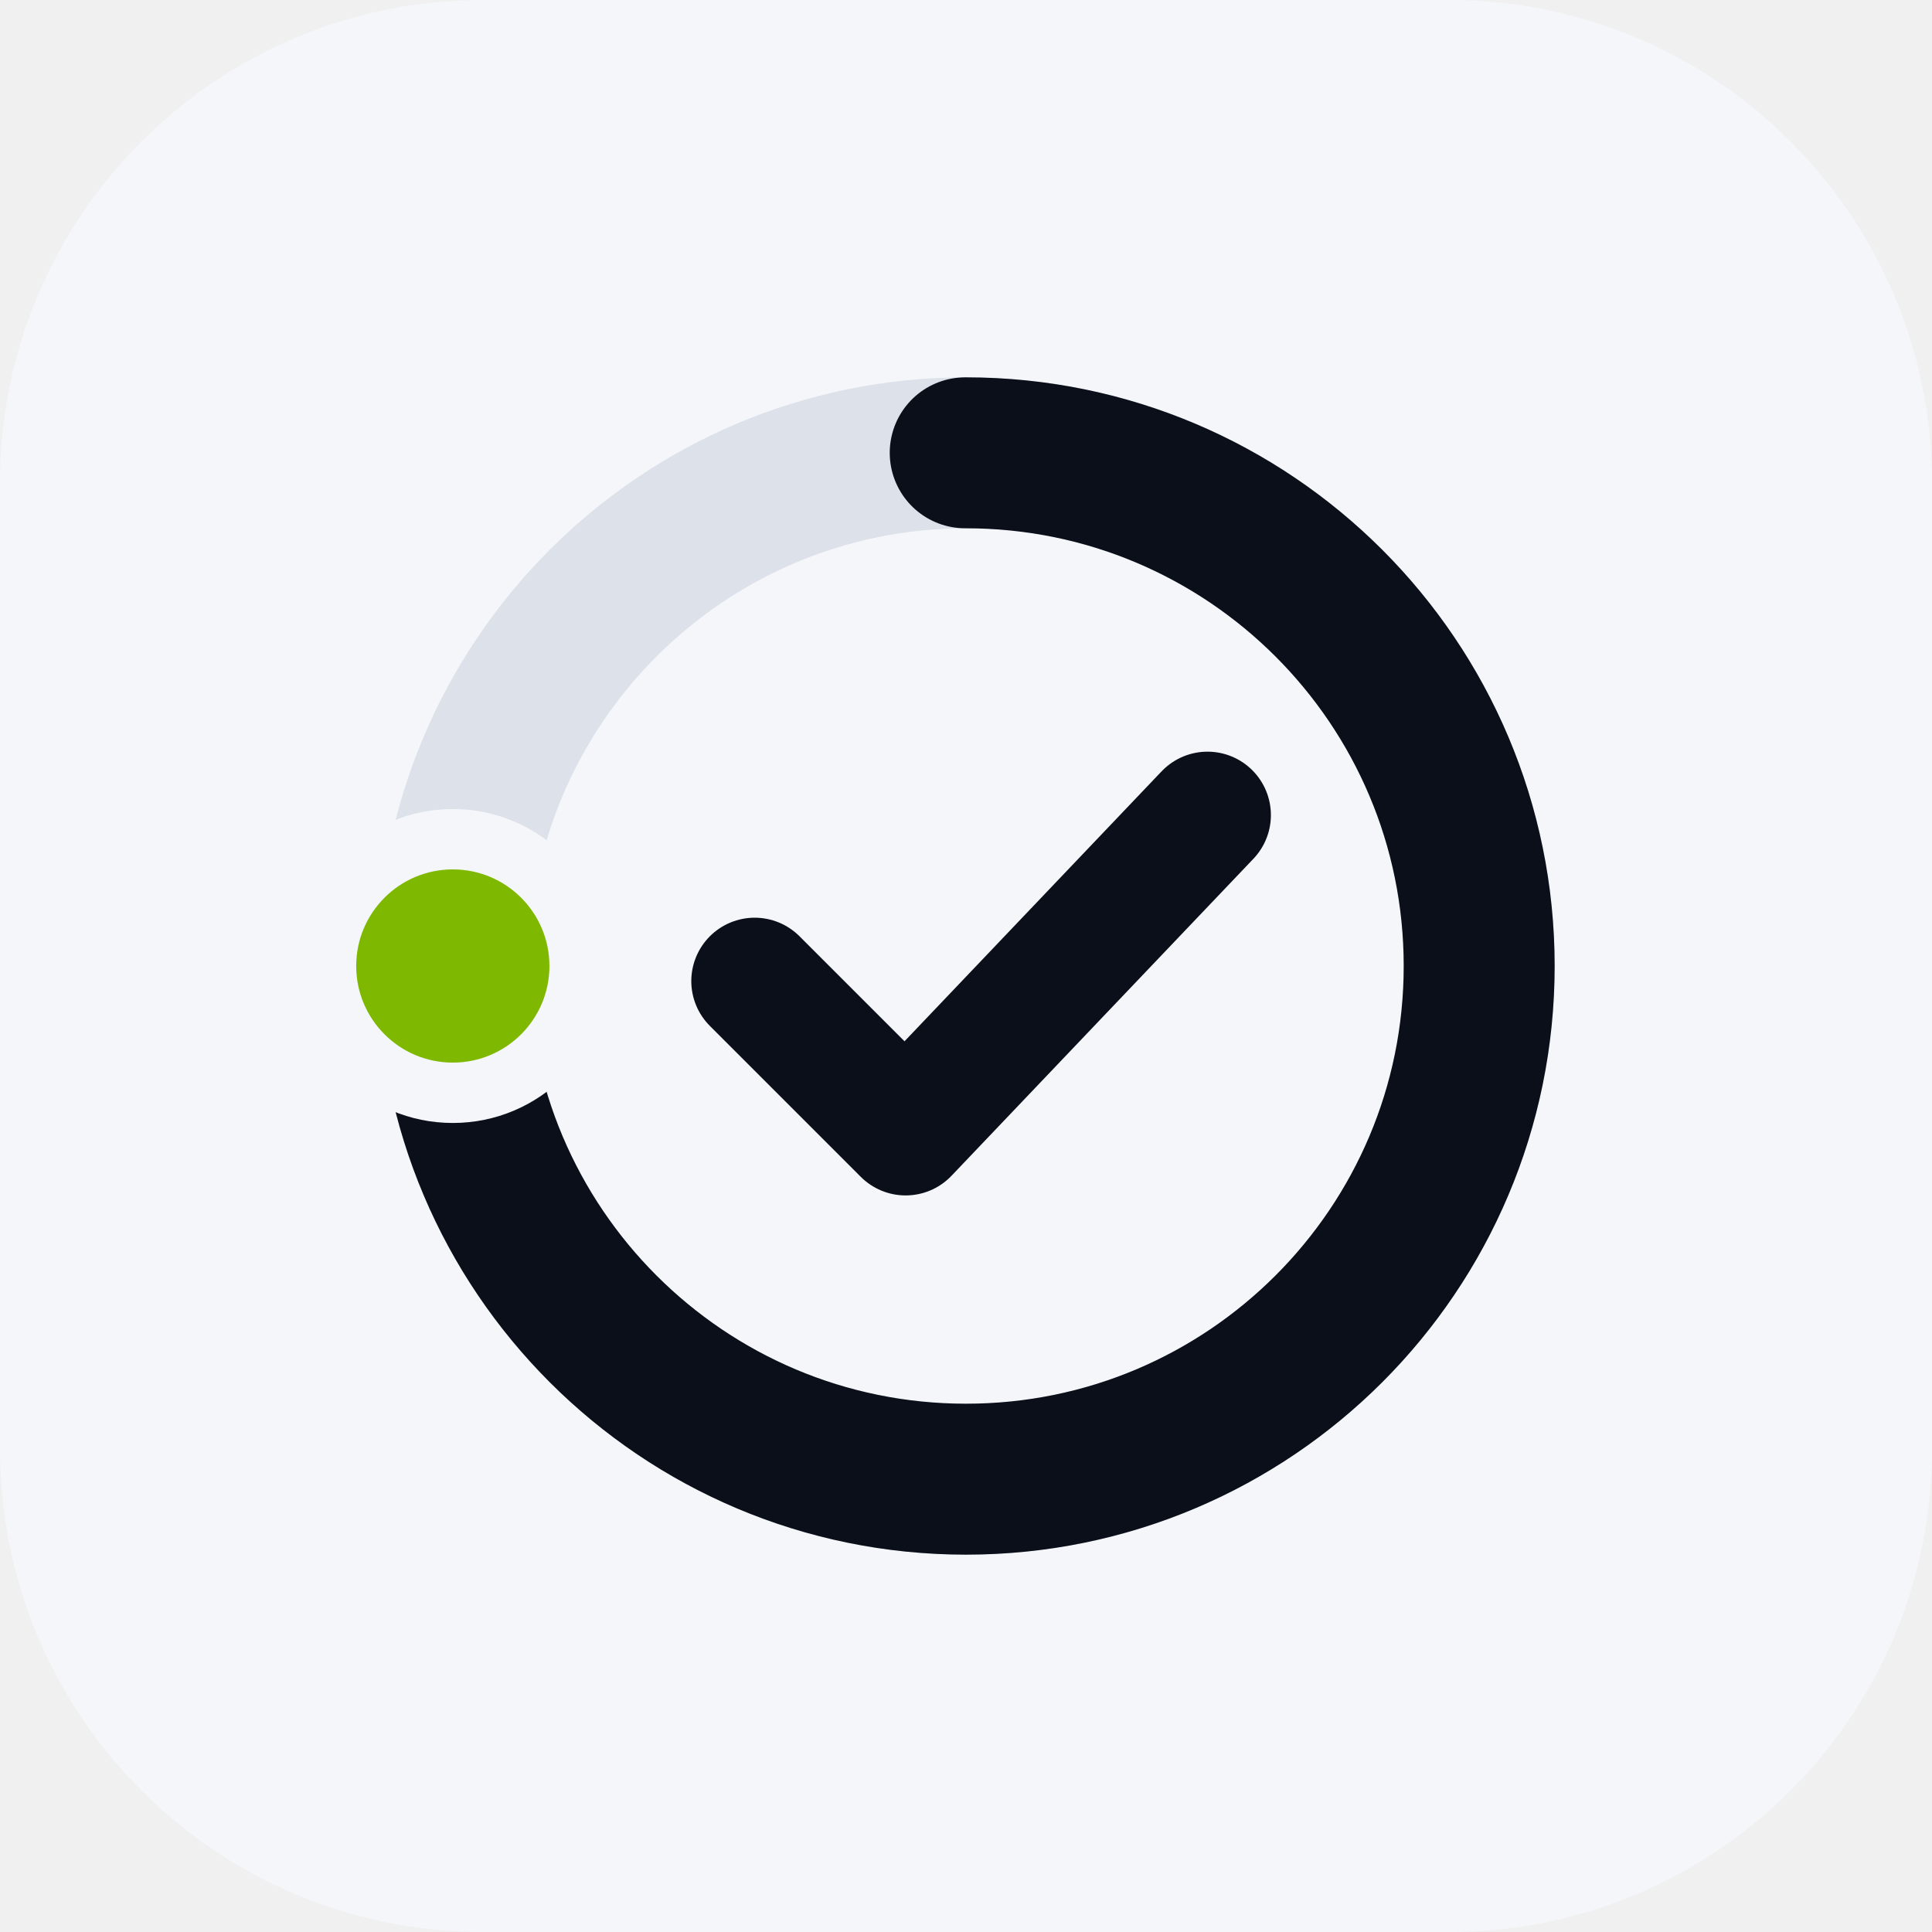
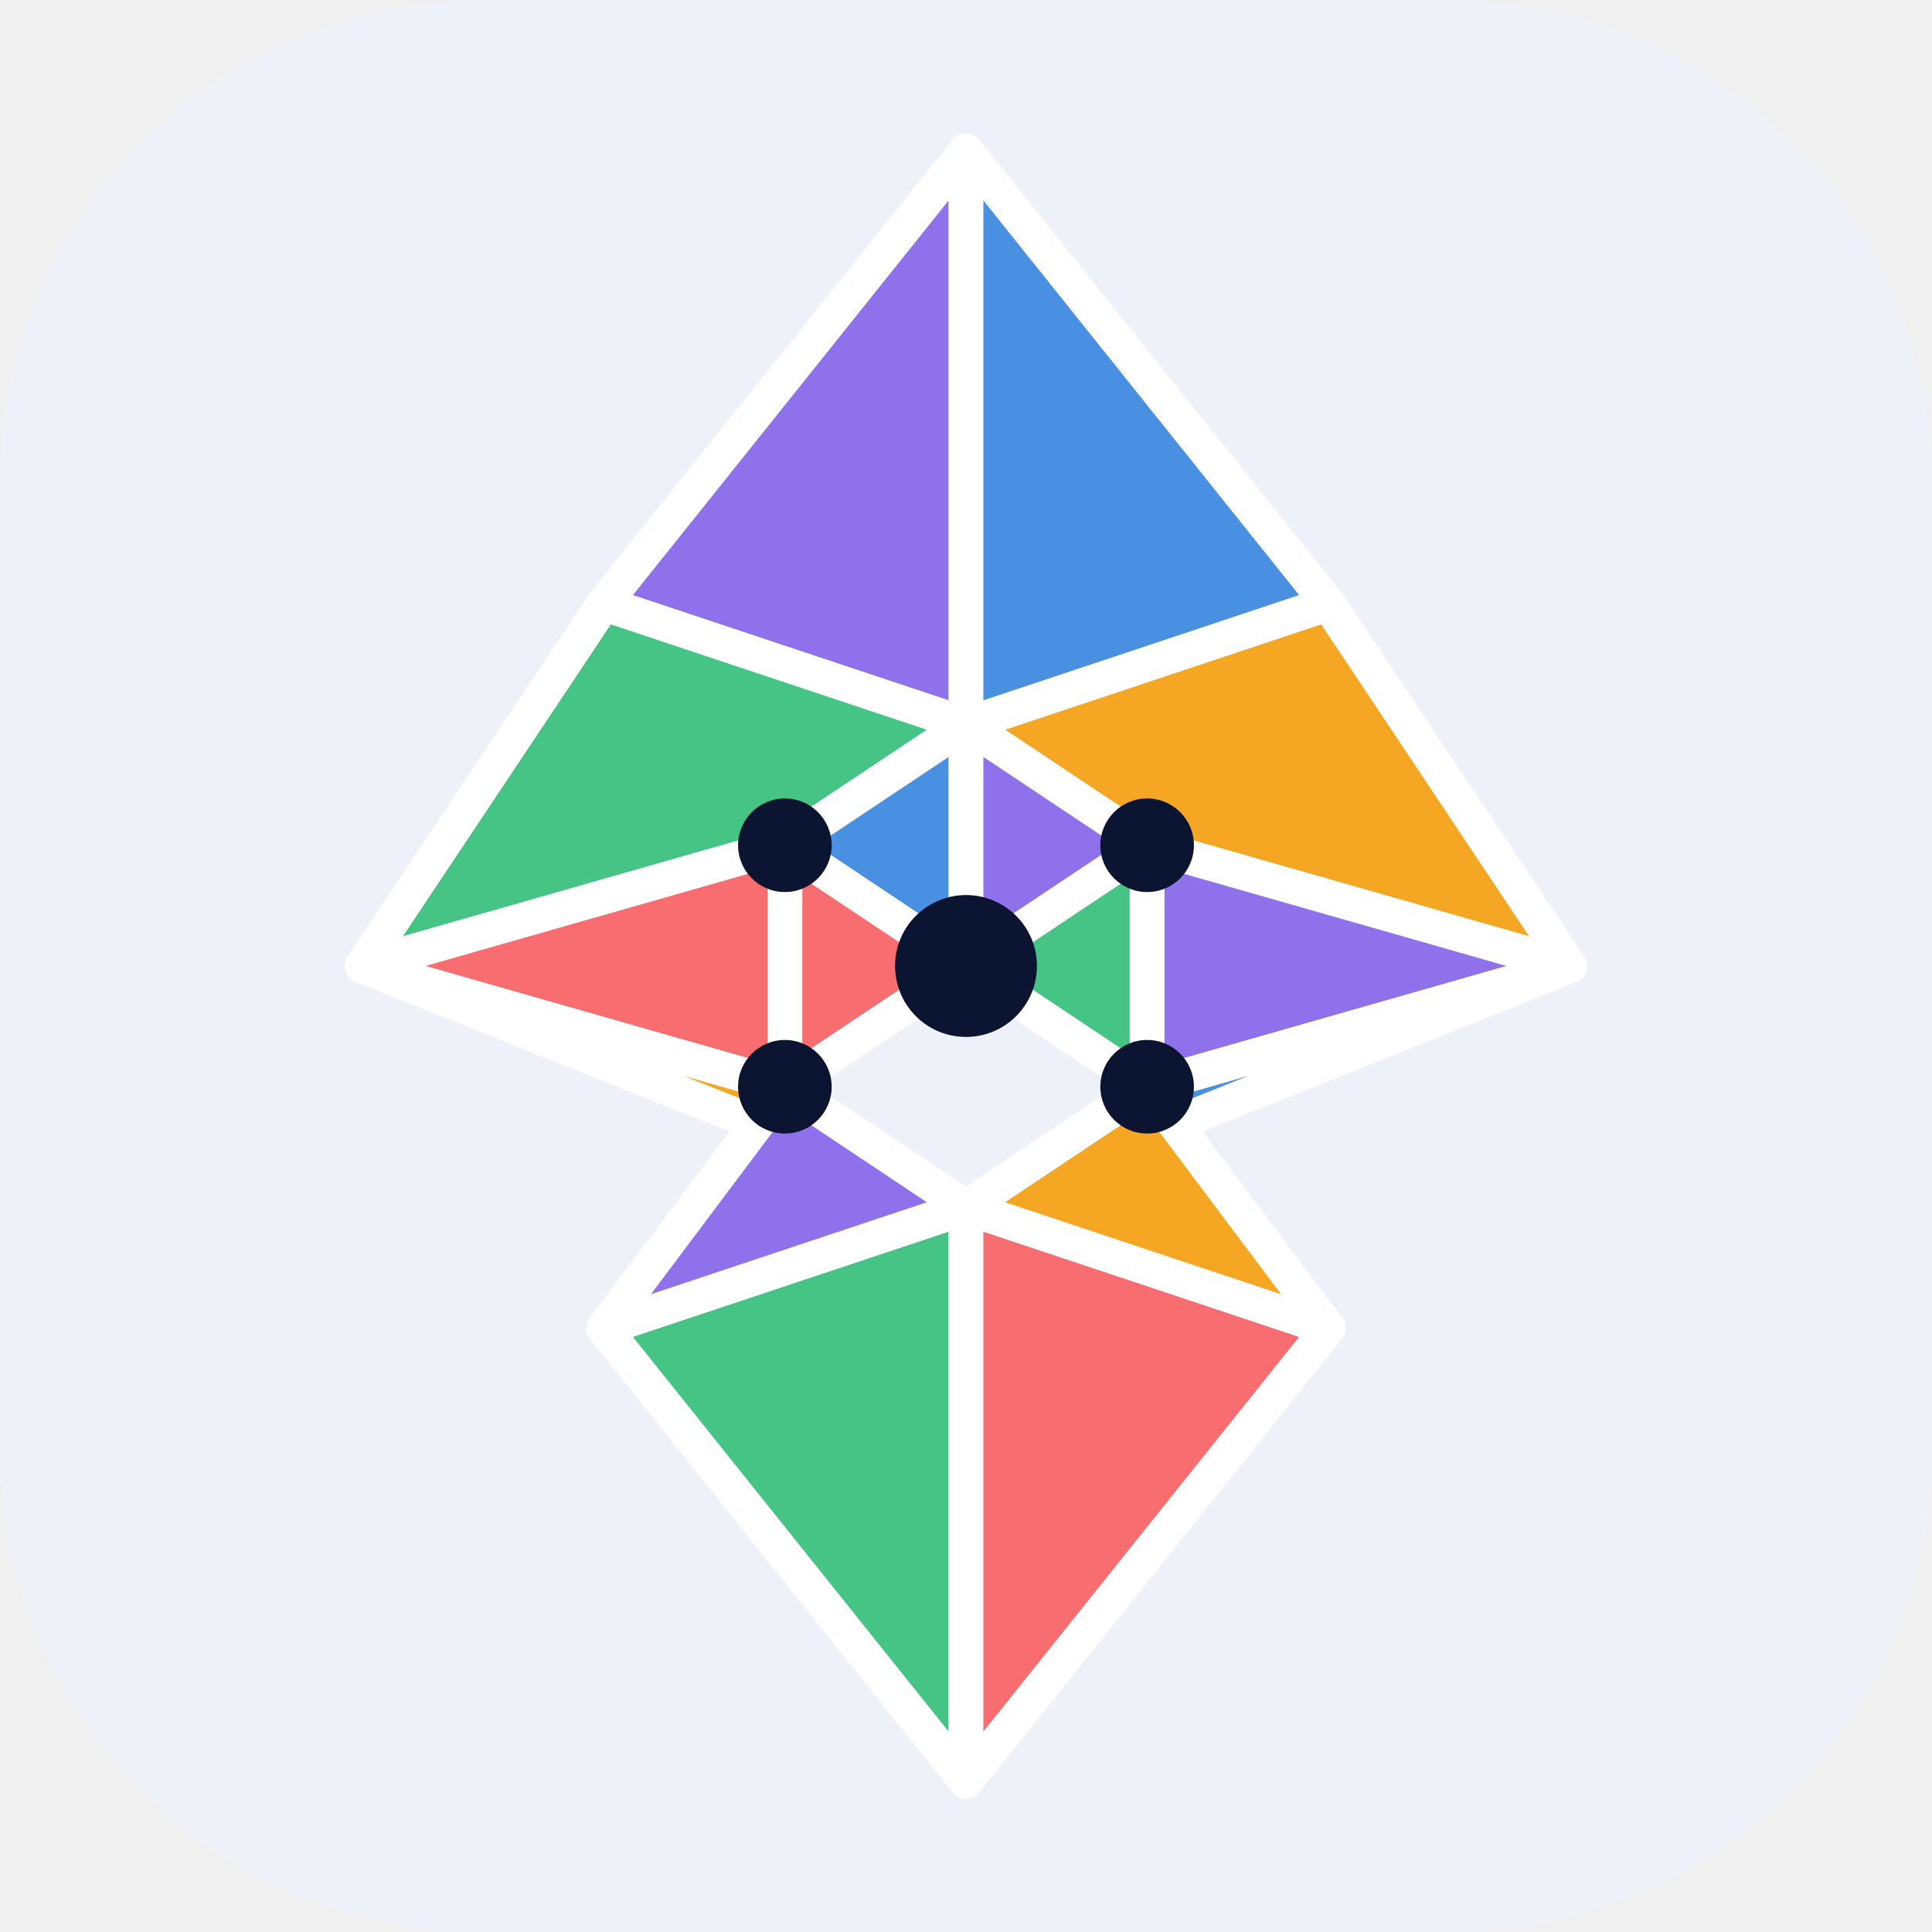
- <svg xmlns="http://www.w3.org/2000/svg" viewBox="0 0 64 64" width="64" height="64">
-   <rect width="64" height="64" rx="16" fill="#F4F6FA" />
-   <circle cx="32" cy="32" r="17" fill="none" stroke="#DCE1EA" stroke-width="5" />
-   <circle cx="32" cy="32" r="17" fill="none" stroke="#0B0F19" stroke-width="5" stroke-linecap="round" stroke-dasharray="80 26.8" transform="rotate(-90 32 32)" />
-   <circle cx="15" cy="32" r="4.2" fill="#7FB800" stroke="#F4F6FA" stroke-width="2" />
-   <path d="M25 32.5l5 5L40 27" fill="none" stroke="#0B0F19" stroke-width="4.2" stroke-linecap="round" stroke-linejoin="round" />
+ <svg xmlns="http://www.w3.org/2000/svg" viewBox="0 0 64 64" width="64" height="64" role="img">
+   <rect width="64" height="64" rx="16" fill="#EEF2F8" />
+   <g stroke="#FFFFFF" stroke-width="1.15" stroke-linejoin="round">
+     <path fill="#8E71EB" d="M32 5 L20 20 L32 24 Z" />
+     <path fill="#4A90E2" d="M32 5 L44 20 L32 24 Z" />
+     <path fill="#45C486" d="M20 20 L12 32 L26 28 L32 24 Z" />
+     <path fill="#F5A623" d="M44 20 L52 32 L38 28 L32 24 Z" />
+     <path fill="#4A90E2" d="M32 24 L26 28 L32 32 Z" />
+     <path fill="#8E71EB" d="M32 24 L38 28 L32 32 Z" />
+     <path fill="#F86D70" d="M26 28 L32 32 L26 36 Z" />
+     <path fill="#45C486" d="M38 28 L32 32 L38 36 Z" />
+     <path fill="#F86D70" d="M12 32 L26 28 L26 36 Z" />
+     <path fill="#8E71EB" d="M52 32 L38 28 L38 36 Z" />
+     <path fill="#F5A623" d="M12 32 L26 36 L20 44 L32 40 Z" />
+     <path fill="#4A90E2" d="M52 32 L38 36 L44 44 L32 40 Z" />
+     <path fill="#45C486" d="M20 44 L32 40 L32 59 Z" />
+     <path fill="#F86D70" d="M44 44 L32 40 L32 59 Z" />
+     <path fill="#8E71EB" d="M20 44 L26 36 L32 40 Z" />
+     <path fill="#F5A623" d="M44 44 L38 36 L32 40 Z" />
+   </g>
+   <g fill="#0B1430">
+     <circle cx="32" cy="32" r="2.35" />
+     <circle cx="26" cy="28" r="1.55" />
+     <circle cx="38" cy="28" r="1.55" />
+     <circle cx="26" cy="36" r="1.55" />
+     <circle cx="38" cy="36" r="1.55" />
+   </g>
</svg>
